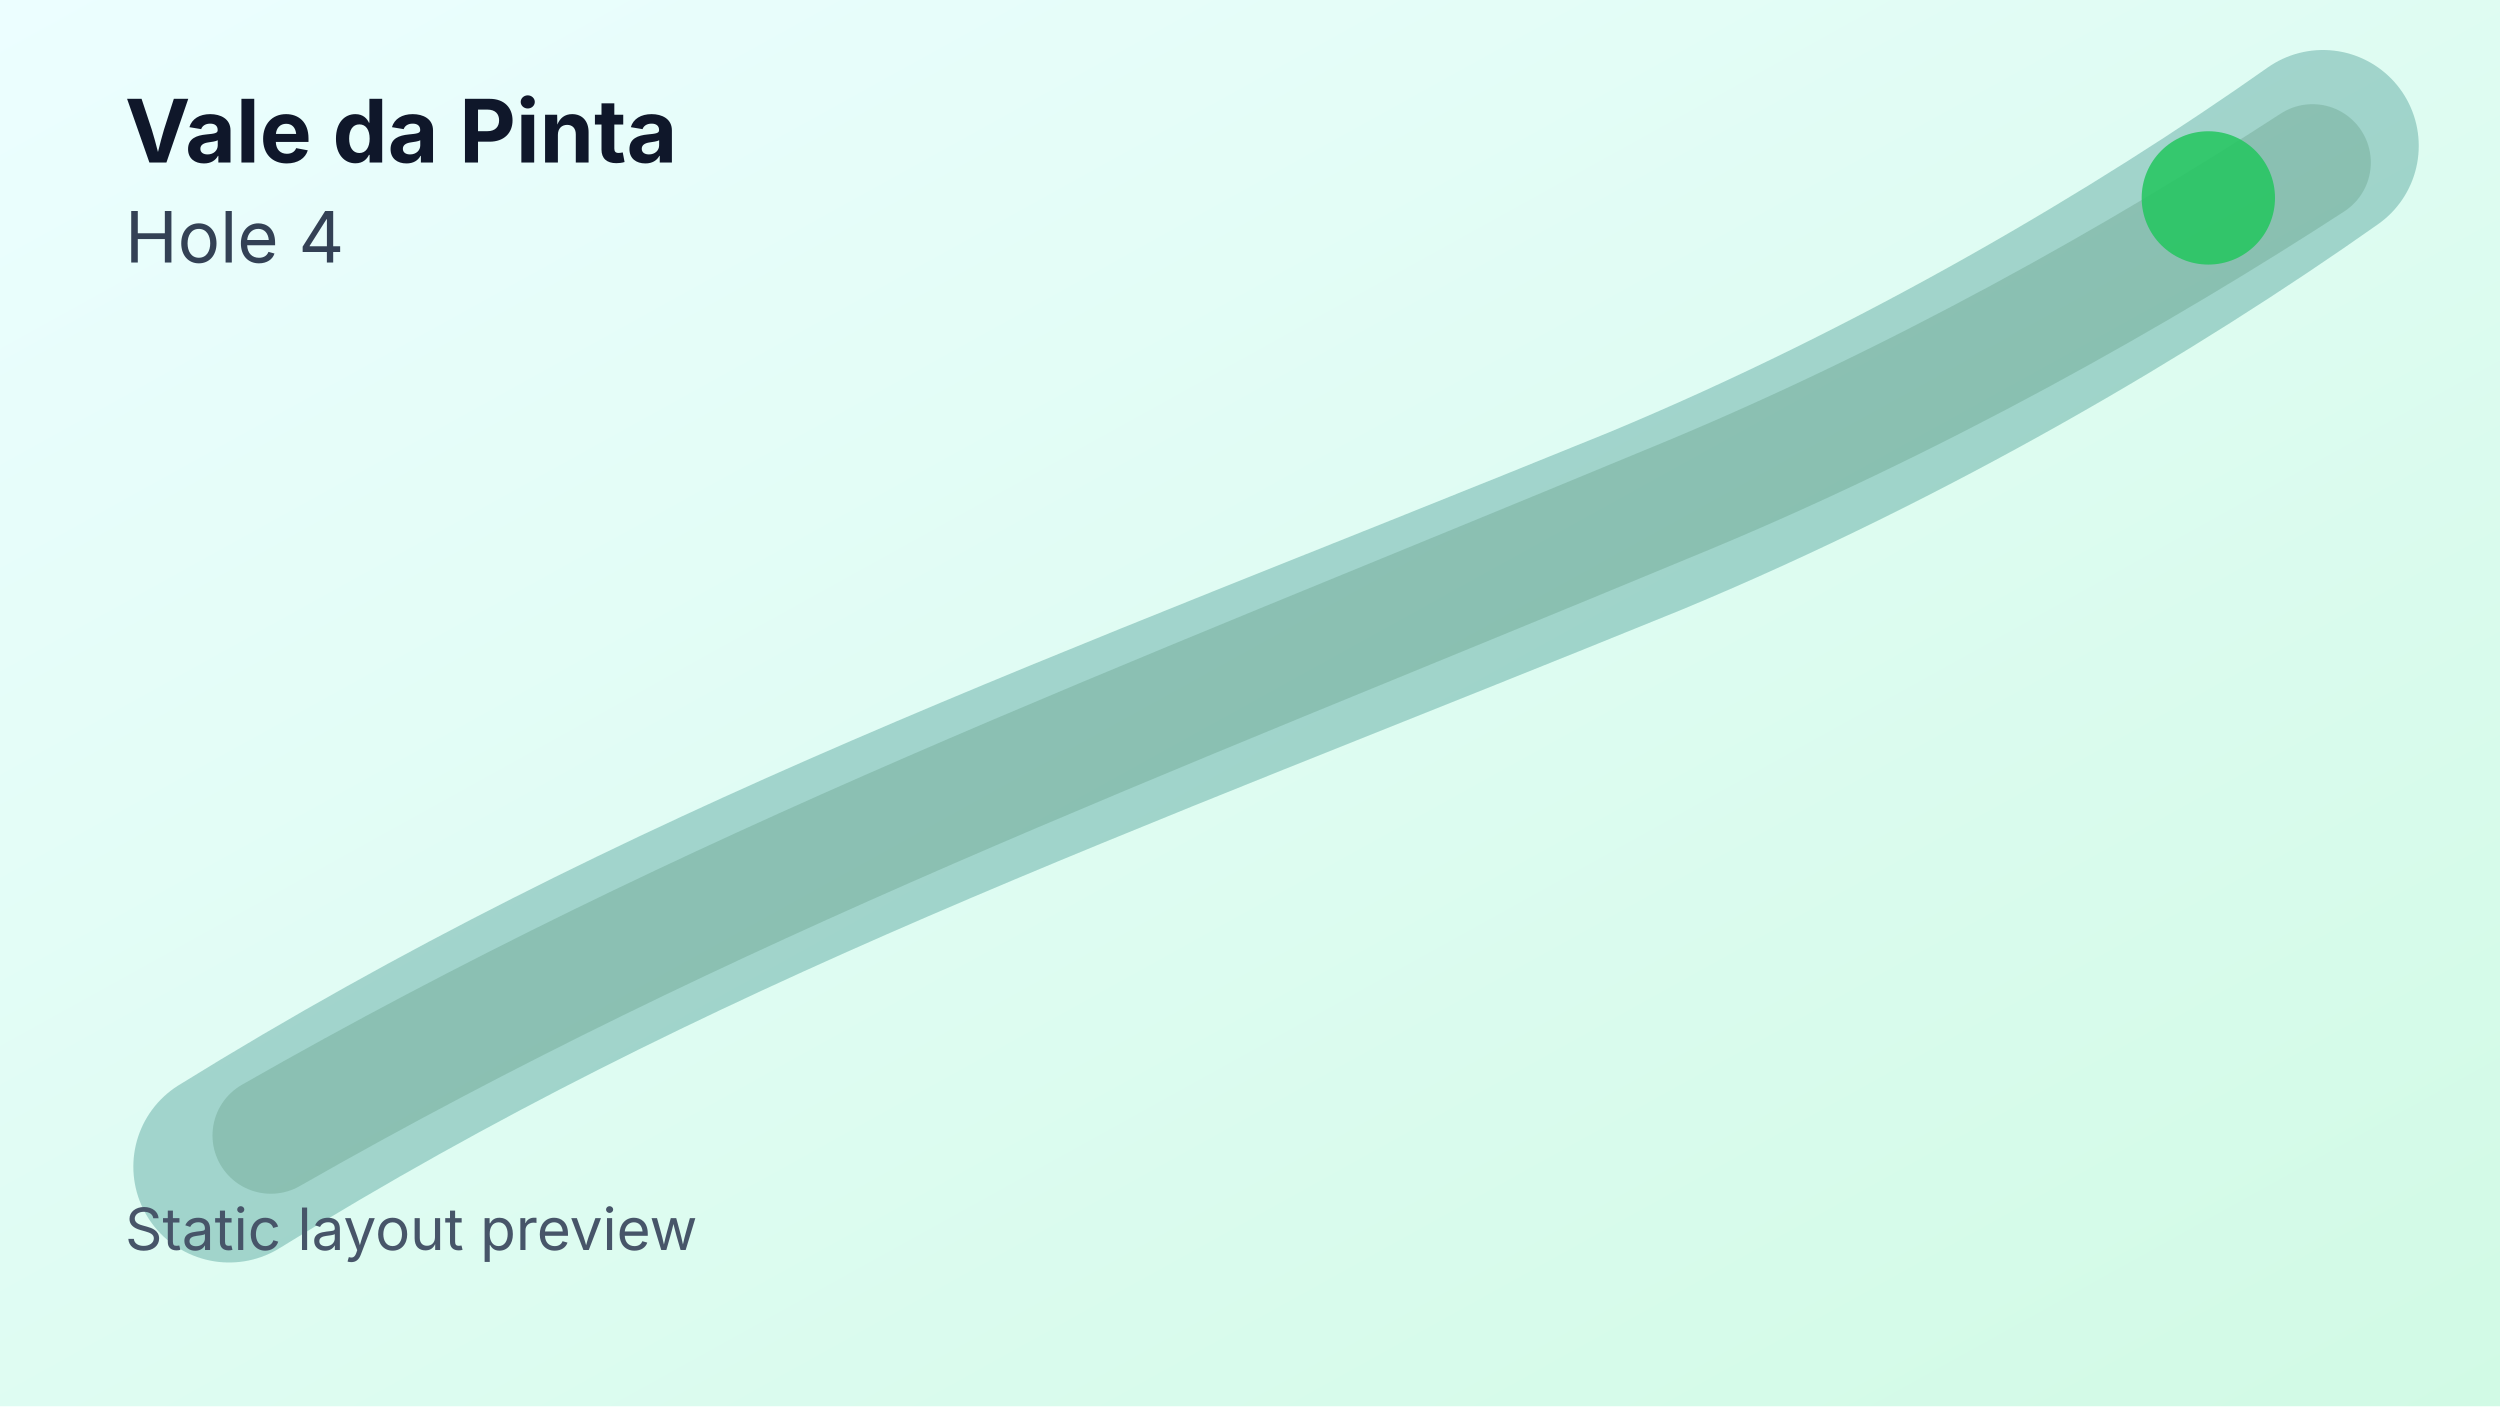
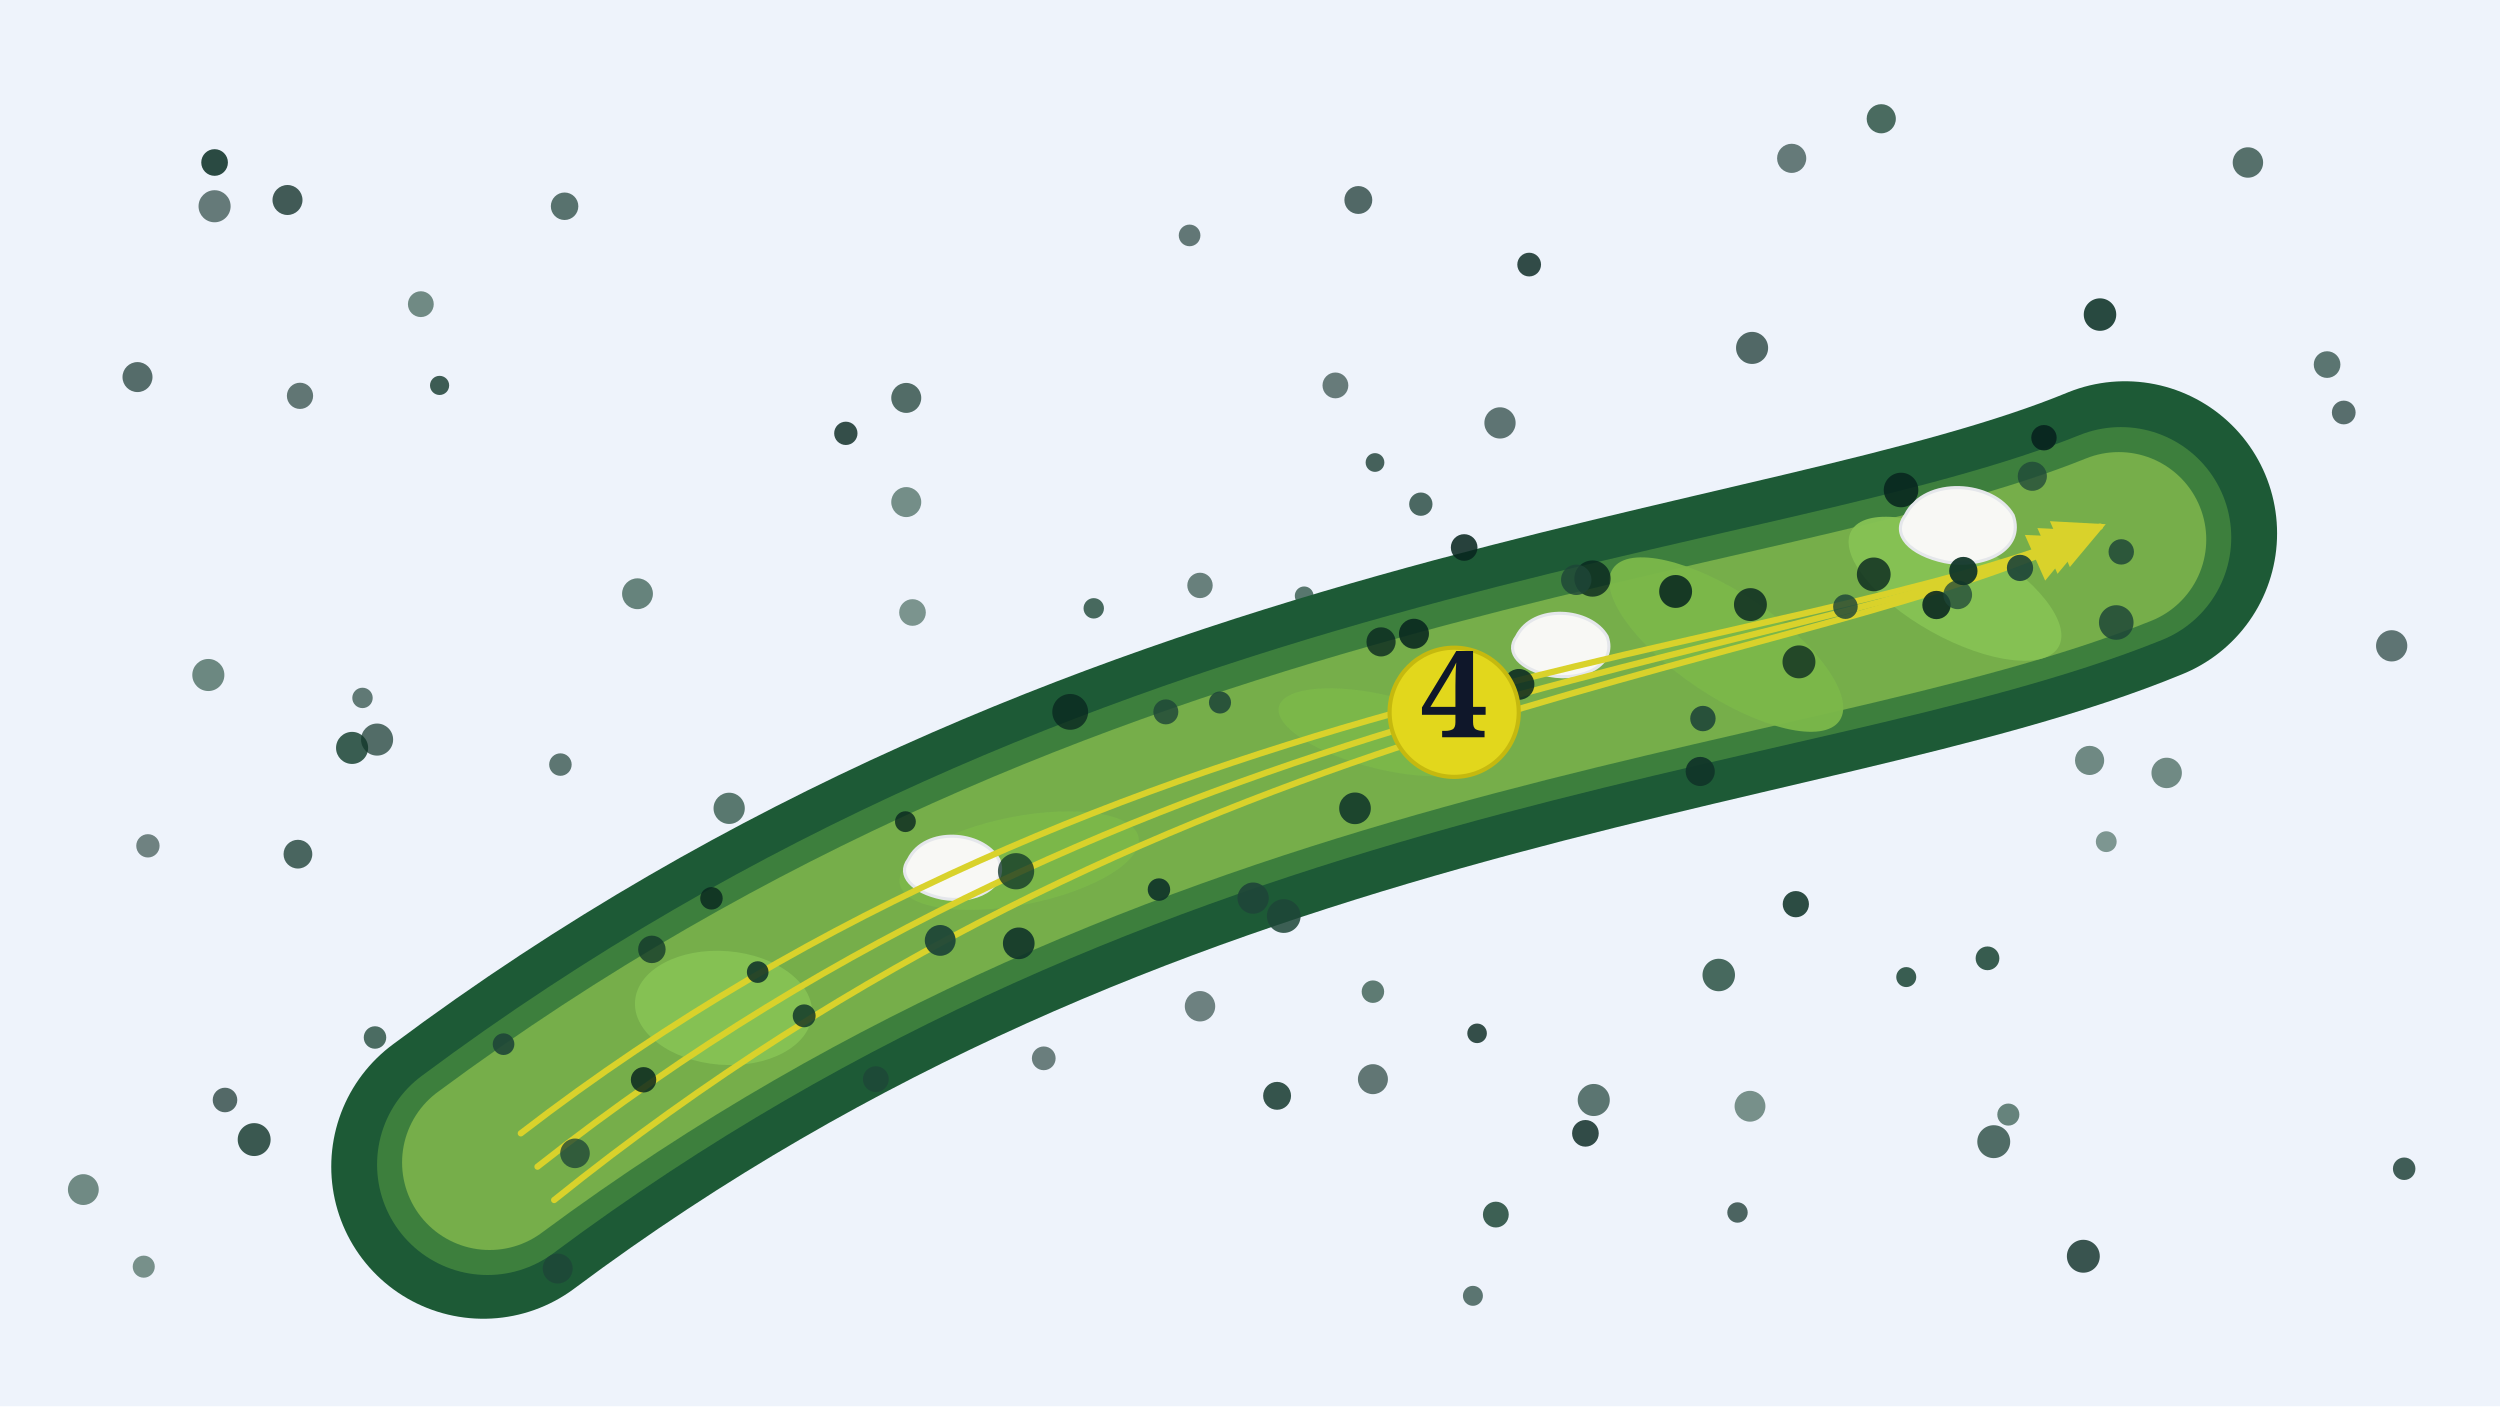
<svg xmlns="http://www.w3.org/2000/svg" viewBox="0 0 1200 675" role="img" aria-label="Vale da Pinta Hole 4">
  <defs>
-     <linearGradient id="bg" x1="0" y1="0" x2="1" y2="1">
-       <stop offset="0%" stop-color="#ecfeff" />
-       <stop offset="100%" stop-color="#d1fae5" />
-     </linearGradient>
+     <marker id="arrow" markerWidth="8" markerHeight="8" refX="7" refY="4" orient="auto">
+       <path d="M0,0 L8,4 L0,8 z" fill="#d9d22b" />
+     </marker>
  </defs>
-   <rect width="1200" height="675" fill="url(#bg)" />
-   <path d="M110 560 C320 430, 520 360, 790 250 C915 198, 1030 130, 1115 70" fill="none" stroke="#0f766e" stroke-opacity="0.30" stroke-width="92" stroke-linecap="round" />
-   <path d="M130 545 C340 425, 540 350, 800 242 C920 193, 1030 130, 1110 78" fill="none" stroke="#14532d" stroke-opacity="0.16" stroke-width="56" stroke-linecap="round" />
-   <circle cx="1060" cy="95" r="32" fill="#22c55e" fill-opacity="0.85" />
-   <text x="60" y="78" fill="#0f172a" font-family="Inter, Arial, sans-serif" font-size="42" font-weight="700">Vale da Pinta</text>
-   <text x="60" y="126" fill="#334155" font-family="Inter, Arial, sans-serif" font-size="34">Hole 4</text>
-   <text x="60" y="600" fill="#475569" font-family="Inter, Arial, sans-serif" font-size="28">Static layout preview</text>
+   <rect width="1200" height="675" fill="#eef3fb" />
+   <circle cx="710.0" cy="331.0" r="5.7" fill="#21493a" fill-opacity="0.60" />
+   <circle cx="571.0" cy="113.0" r="5.2" fill="#0b2a23" fill-opacity="0.61" />
+   <circle cx="211.0" cy="185.0" r="4.6" fill="#103429" fill-opacity="0.79" />
+   <circle cx="556.0" cy="444.0" r="6.6" fill="#0b2a23" fill-opacity="0.90" />
+   <circle cx="71.0" cy="406.0" r="5.6" fill="#0b2a23" fill-opacity="0.56" />
+   <circle cx="1000.0" cy="603.0" r="7.9" fill="#0b2a23" fill-opacity="0.79" />
+   <circle cx="659.0" cy="518.0" r="7.2" fill="#0b2a23" fill-opacity="0.62" />
+   <circle cx="925.0" cy="245.0" r="6.0" fill="#0b2a23" fill-opacity="0.80" />
+   <circle cx="588.0" cy="404.0" r="7.1" fill="#0b2a23" fill-opacity="0.84" />
+   <circle cx="122.0" cy="547.0" r="7.9" fill="#103429" fill-opacity="0.81" />
+   <circle cx="138.0" cy="96.0" r="7.2" fill="#0b2a23" fill-opacity="0.76" />
+   <circle cx="1003.0" cy="365.0" r="7.0" fill="#21493a" fill-opacity="0.62" />
+   <circle cx="748.0" cy="389.0" r="6.0" fill="#103429" fill-opacity="0.86" />
+   <circle cx="435.0" cy="191.0" r="7.2" fill="#103429" fill-opacity="0.70" />
+   <circle cx="718.0" cy="583.0" r="6.2" fill="#21493a" fill-opacity="0.86" />
+   <circle cx="174.0" cy="335.0" r="4.9" fill="#103429" fill-opacity="0.64" />
+   <circle cx="709.0" cy="496.0" r="4.7" fill="#0b2a23" fill-opacity="0.82" />
+   <circle cx="406.0" cy="208.0" r="5.6" fill="#0b2a23" fill-opacity="0.82" />
+   <circle cx="576.0" cy="483.0" r="7.3" fill="#0b2a23" fill-opacity="0.57" />
+   <circle cx="100.0" cy="324.0" r="7.7" fill="#21493a" fill-opacity="0.63" />
+   <circle cx="860.0" cy="76.0" r="7.0" fill="#0b2a23" fill-opacity="0.60" />
+   <circle cx="174.0" cy="554.0" r="5.9" fill="#21493a" fill-opacity="0.71" />
+   <circle cx="438.0" cy="294.0" r="6.4" fill="#21493a" fill-opacity="0.56" />
+   <circle cx="271.0" cy="99.0" r="6.6" fill="#103429" fill-opacity="0.67" />
+   <circle cx="641.0" cy="185.0" r="6.2" fill="#0b2a23" fill-opacity="0.59" />
+   <circle cx="682.0" cy="242.0" r="5.6" fill="#103429" fill-opacity="0.73" />
+   <circle cx="862.0" cy="434.0" r="6.3" fill="#103429" fill-opacity="0.87" />
+   <circle cx="180.0" cy="590.0" r="7.1" fill="#21493a" fill-opacity="0.89" />
+   <circle cx="336.0" cy="491.0" r="5.1" fill="#21493a" fill-opacity="0.58" />
+   <circle cx="563.0" cy="452.0" r="6.2" fill="#103429" fill-opacity="0.63" />
+   <circle cx="209.0" cy="608.0" r="7.3" fill="#0b2a23" fill-opacity="0.58" />
+   <circle cx="964.0" cy="535.0" r="5.3" fill="#21493a" fill-opacity="0.66" />
+   <circle cx="234.0" cy="527.0" r="6.6" fill="#103429" fill-opacity="0.82" />
+   <circle cx="269.0" cy="367.0" r="5.4" fill="#103429" fill-opacity="0.65" />
+   <circle cx="474.0" cy="387.0" r="5.4" fill="#0b2a23" fill-opacity="0.80" />
+   <circle cx="954.0" cy="460.0" r="5.7" fill="#21493a" fill-opacity="0.89" />
+   <circle cx="734.0" cy="127.0" r="5.7" fill="#0b2a23" fill-opacity="0.83" />
+   <circle cx="797.0" cy="377.0" r="6.8" fill="#0b2a23" fill-opacity="0.62" />
+   <circle cx="915.0" cy="469.0" r="4.8" fill="#21493a" fill-opacity="0.88" />
+   <circle cx="761.0" cy="544.0" r="6.4" fill="#0b2a23" fill-opacity="0.83" />
+   <circle cx="202.0" cy="146.0" r="6.2" fill="#21493a" fill-opacity="0.61" />
+   <circle cx="69.0" cy="608.0" r="5.3" fill="#21493a" fill-opacity="0.58" />
+   <circle cx="143.0" cy="410.0" r="6.9" fill="#103429" fill-opacity="0.74" />
+   <circle cx="660.0" cy="222.0" r="4.5" fill="#103429" fill-opacity="0.76" />
+   <circle cx="525.0" cy="292.0" r="4.9" fill="#21493a" fill-opacity="0.81" />
+   <circle cx="994.0" cy="213.0" r="6.8" fill="#103429" fill-opacity="0.78" />
+   <circle cx="840.0" cy="531.0" r="7.4" fill="#21493a" fill-opacity="0.58" />
+   <circle cx="596.0" cy="313.0" r="6.2" fill="#0b2a23" fill-opacity="0.63" />
+   <circle cx="501.0" cy="508.0" r="5.7" fill="#0b2a23" fill-opacity="0.58" />
+   <circle cx="435.0" cy="241.0" r="7.2" fill="#21493a" fill-opacity="0.59" />
+   <circle cx="1125.0" cy="198.0" r="5.7" fill="#0b2a23" fill-opacity="0.66" />
+   <circle cx="169.0" cy="359.0" r="7.7" fill="#21493a" fill-opacity="0.88" />
+   <circle cx="626.0" cy="286.0" r="4.5" fill="#21493a" fill-opacity="0.73" />
+   <circle cx="528.0" cy="386.0" r="7.5" fill="#21493a" fill-opacity="0.85" />
+   <circle cx="819.0" cy="355.0" r="6.9" fill="#103429" fill-opacity="0.88" />
+   <circle cx="1011.0" cy="404.0" r="5.0" fill="#21493a" fill-opacity="0.55" />
+   <circle cx="873.0" cy="232.0" r="5.1" fill="#103429" fill-opacity="0.60" />
+   <circle cx="720.0" cy="203.0" r="7.5" fill="#0b2a23" fill-opacity="0.63" />
+   <circle cx="597.0" cy="421.0" r="5.4" fill="#0b2a23" fill-opacity="0.64" />
+   <circle cx="1079.0" cy="78.0" r="7.3" fill="#103429" fill-opacity="0.68" />
+   <circle cx="1040.0" cy="371.0" r="7.3" fill="#21493a" fill-opacity="0.61" />
+   <circle cx="40.0" cy="571.0" r="7.4" fill="#21493a" fill-opacity="0.61" />
+   <circle cx="596.0" cy="357.0" r="5.0" fill="#21493a" fill-opacity="0.73" />
+   <circle cx="652.0" cy="96.0" r="6.7" fill="#0b2a23" fill-opacity="0.69" />
+   <circle cx="306.0" cy="285.0" r="7.4" fill="#21493a" fill-opacity="0.66" />
+   <circle cx="613.0" cy="526.0" r="6.7" fill="#103429" fill-opacity="0.83" />
+   <circle cx="1148.0" cy="310.0" r="7.5" fill="#0b2a23" fill-opacity="0.63" />
+   <circle cx="207.0" cy="527.0" r="7.4" fill="#21493a" fill-opacity="0.83" />
+   <circle cx="350.0" cy="388.0" r="7.5" fill="#21493a" fill-opacity="0.72" />
+   <circle cx="576.0" cy="281.0" r="6.1" fill="#103429" fill-opacity="0.60" />
+   <circle cx="957.0" cy="548.0" r="7.9" fill="#103429" fill-opacity="0.71" />
+   <circle cx="66.0" cy="181.0" r="7.2" fill="#0b2a23" fill-opacity="0.67" />
+   <circle cx="180.0" cy="498.0" r="5.4" fill="#21493a" fill-opacity="0.79" />
+   <circle cx="659.0" cy="476.0" r="5.4" fill="#21493a" fill-opacity="0.70" />
+   <circle cx="1154.0" cy="561.0" r="5.4" fill="#103429" fill-opacity="0.78" />
+   <circle cx="903.0" cy="57.0" r="7.0" fill="#21493a" fill-opacity="0.80" />
+   <circle cx="1027.0" cy="277.0" r="5.1" fill="#21493a" fill-opacity="0.72" />
+   <circle cx="841.0" cy="167.0" r="7.7" fill="#0b2a23" fill-opacity="0.69" />
+   <circle cx="103.0" cy="99.0" r="7.7" fill="#0b2a23" fill-opacity="0.60" />
+   <circle cx="108.0" cy="528.0" r="5.9" fill="#0b2a23" fill-opacity="0.68" />
+   <circle cx="144.0" cy="190.0" r="6.3" fill="#0b2a23" fill-opacity="0.62" />
+   <circle cx="1008.0" cy="151.0" r="7.8" fill="#103429" fill-opacity="0.89" />
+   <circle cx="834.0" cy="582.0" r="4.9" fill="#0b2a23" fill-opacity="0.71" />
+   <circle cx="103.0" cy="78.0" r="6.4" fill="#103429" fill-opacity="0.88" />
+   <circle cx="707.0" cy="622.0" r="4.8" fill="#103429" fill-opacity="0.66" />
+   <circle cx="181.0" cy="355.0" r="7.7" fill="#103429" fill-opacity="0.70" />
+   <circle cx="584.0" cy="373.0" r="5.3" fill="#0b2a23" fill-opacity="0.84" />
+   <circle cx="1117.0" cy="175.0" r="6.4" fill="#103429" fill-opacity="0.66" />
+   <circle cx="765.0" cy="528.0" r="7.7" fill="#103429" fill-opacity="0.66" />
+   <circle cx="825.0" cy="468.0" r="7.8" fill="#21493a" fill-opacity="0.81" />
+   <path d="M 232 560 C 540 330, 860 322, 1020 256" fill="none" stroke="#1d5a36" stroke-width="146" stroke-linecap="round" />
+   <path d="M 234 559 C 544 328, 857 323, 1018 258" fill="none" stroke="#3d7f3d" stroke-width="106" stroke-linecap="round" fill-opacity="0.96" />
+   <path d="M 235 558 C 544 329, 856 324, 1017 259" fill="none" stroke="#76ae4a" stroke-width="84" stroke-linecap="round" fill-opacity="0.92" />
+   <ellipse cx="347.3" cy="483.8" rx="42.6" ry="27.3" fill="#86c254" transform="rotate(4.6 347.3 483.8)" fill-opacity="0.95" />
+   <ellipse cx="489.2" cy="413.1" rx="58.4" ry="21.2" fill="#7bb84a" transform="rotate(-11.1 489.2 413.1)" fill-opacity="0.95" />
+   <ellipse cx="663.9" cy="351.5" rx="51.5" ry="17.7" fill="#7bb84a" transform="rotate(13.8 663.9 351.5)" fill-opacity="0.95" />
+   <ellipse cx="828.6" cy="309.4" rx="65.5" ry="24.8" fill="#7bb84a" transform="rotate(33.8 828.6 309.4)" fill-opacity="0.95" />
+   <ellipse cx="938.4" cy="282.6" rx="57.0" ry="23.5" fill="#86c254" transform="rotate(29.2 938.4 282.6)" fill-opacity="0.95" />
+   <path d="M 436.1 412.5 C 444.0 396.7, 471.5 398.7, 479.4 412.5 C 484.3 426.2, 467.6 434.1, 451.9 431.1 C 438.1 428.2, 430.3 420.3, 436.1 412.5 Z" fill="#f8f8f5" stroke="#e5e7eb" stroke-width="1.5" />
+   <path d="M 728.0 305.5 C 735.9 289.7, 763.5 291.7, 771.4 305.5 C 776.3 319.3, 759.6 327.2, 743.8 324.2 C 730.0 321.3, 722.1 313.4, 728.0 305.5 Z" fill="#f8f8f5" stroke="#e5e7eb" stroke-width="1.5" />
+   <path d="M 914.6 247.3 C 924.0 228.5, 956.9 230.8, 966.3 247.3 C 972.2 263.8, 952.2 273.2, 933.4 269.6 C 916.9 266.1, 907.5 256.7, 914.6 247.3 Z" fill="#f8f8f5" stroke="#e5e7eb" stroke-width="1.5" />
+   <path d="M 250.0 544.0 C 540.0 320.4, 860.0 317.2, 1008.0 252.8" fill="none" stroke="#d9d22b" stroke-width="3" marker-end="url(#arrow)" stroke-linecap="round" />
+   <path d="M 258.0 560.0 C 550.0 330.0, 852.0 322.0, 1002.0 256.0" fill="none" stroke="#d9d22b" stroke-width="3" marker-end="url(#arrow)" stroke-linecap="round" />
+   <path d="M 266.0 576.0 C 560.0 339.6, 844.0 326.8, 996.0 259.2" fill="none" stroke="#d9d22b" stroke-width="3" marker-end="url(#arrow)" stroke-linecap="round" />
+   <circle cx="241.7" cy="501.2" r="5.2" fill="#1e4638" fill-opacity="0.90" />
+   <circle cx="267.7" cy="608.9" r="7.2" fill="#1e4638" fill-opacity="0.83" />
+   <circle cx="276.0" cy="553.6" r="7.1" fill="#1e4638" fill-opacity="0.78" />
+   <circle cx="308.9" cy="518.3" r="6.1" fill="#08261f" fill-opacity="0.83" />
+   <circle cx="312.9" cy="455.7" r="6.6" fill="#103529" fill-opacity="0.76" />
+   <circle cx="341.5" cy="431.2" r="5.4" fill="#08261f" fill-opacity="0.80" />
+   <circle cx="363.7" cy="466.6" r="5.2" fill="#103529" fill-opacity="0.88" />
+   <circle cx="386.0" cy="487.6" r="5.5" fill="#103529" fill-opacity="0.83" />
+   <circle cx="420.4" cy="518.0" r="6.2" fill="#1e4638" fill-opacity="0.78" />
+   <circle cx="434.6" cy="394.4" r="5.0" fill="#08261f" fill-opacity="0.80" />
+   <circle cx="451.3" cy="451.4" r="7.4" fill="#1e4638" fill-opacity="0.94" />
+   <circle cx="487.7" cy="418.2" r="8.7" fill="#103529" fill-opacity="0.76" />
+   <circle cx="489.0" cy="452.8" r="7.6" fill="#103529" fill-opacity="0.90" />
+   <circle cx="513.7" cy="341.7" r="8.6" fill="#08261f" fill-opacity="0.76" />
+   <circle cx="556.3" cy="427.0" r="5.4" fill="#103529" fill-opacity="0.92" />
+   <circle cx="559.6" cy="341.7" r="6.0" fill="#1e4638" fill-opacity="0.81" />
+   <circle cx="585.6" cy="337.2" r="5.3" fill="#1e4638" fill-opacity="0.86" />
+   <circle cx="601.5" cy="431.1" r="7.5" fill="#1e4638" fill-opacity="0.91" />
+   <circle cx="616.2" cy="439.7" r="8.1" fill="#1e4638" fill-opacity="0.85" />
+   <circle cx="650.4" cy="388.0" r="7.6" fill="#103529" fill-opacity="0.87" />
+   <circle cx="662.9" cy="308.1" r="7.0" fill="#08261f" fill-opacity="0.78" />
+   <circle cx="678.7" cy="304.2" r="7.2" fill="#08261f" fill-opacity="0.86" />
+   <circle cx="702.8" cy="262.8" r="6.4" fill="#08261f" fill-opacity="0.86" />
+   <circle cx="729.1" cy="328.5" r="7.4" fill="#08261f" fill-opacity="0.84" />
+   <circle cx="764.4" cy="277.7" r="8.7" fill="#08261f" fill-opacity="0.79" />
+   <circle cx="756.6" cy="278.3" r="7.3" fill="#1e4638" fill-opacity="0.81" />
+   <circle cx="804.3" cy="283.9" r="7.9" fill="#08261f" fill-opacity="0.87" />
+   <circle cx="817.4" cy="344.9" r="6.1" fill="#1e4638" fill-opacity="0.88" />
+   <circle cx="816.1" cy="370.3" r="7.0" fill="#103529" fill-opacity="0.94" />
+   <circle cx="840.2" cy="290.2" r="7.9" fill="#08261f" fill-opacity="0.81" />
+   <circle cx="863.5" cy="317.7" r="7.9" fill="#08261f" fill-opacity="0.76" />
+   <circle cx="885.8" cy="291.2" r="5.9" fill="#1e4638" fill-opacity="0.82" />
+   <circle cx="899.4" cy="275.7" r="8.1" fill="#08261f" fill-opacity="0.80" />
+   <circle cx="912.5" cy="235.2" r="8.3" fill="#08261f" fill-opacity="0.86" />
+   <circle cx="929.5" cy="290.4" r="6.8" fill="#08261f" fill-opacity="0.88" />
+   <circle cx="939.7" cy="285.5" r="6.9" fill="#1e4638" fill-opacity="0.75" />
+   <circle cx="942.4" cy="274.1" r="6.8" fill="#103529" fill-opacity="0.94" />
+   <circle cx="975.5" cy="228.6" r="7.0" fill="#1e4638" fill-opacity="0.75" />
+   <circle cx="969.6" cy="272.6" r="6.3" fill="#1e4638" fill-opacity="0.91" />
+   <circle cx="981.1" cy="210.1" r="6.1" fill="#08261f" fill-opacity="0.94" />
+   <circle cx="1018.2" cy="264.9" r="6.1" fill="#1e4638" fill-opacity="0.83" />
+   <circle cx="1015.8" cy="298.8" r="8.3" fill="#1e4638" fill-opacity="0.83" />
+   <circle cx="698.0" cy="341.9" r="31" fill="#e2d71c" stroke="#c5b90f" stroke-width="2" />
+   <text x="698.0" y="353.9" text-anchor="middle" fill="#0f172a" font-family="Georgia, serif" font-size="58" font-weight="700">4</text>
</svg>
